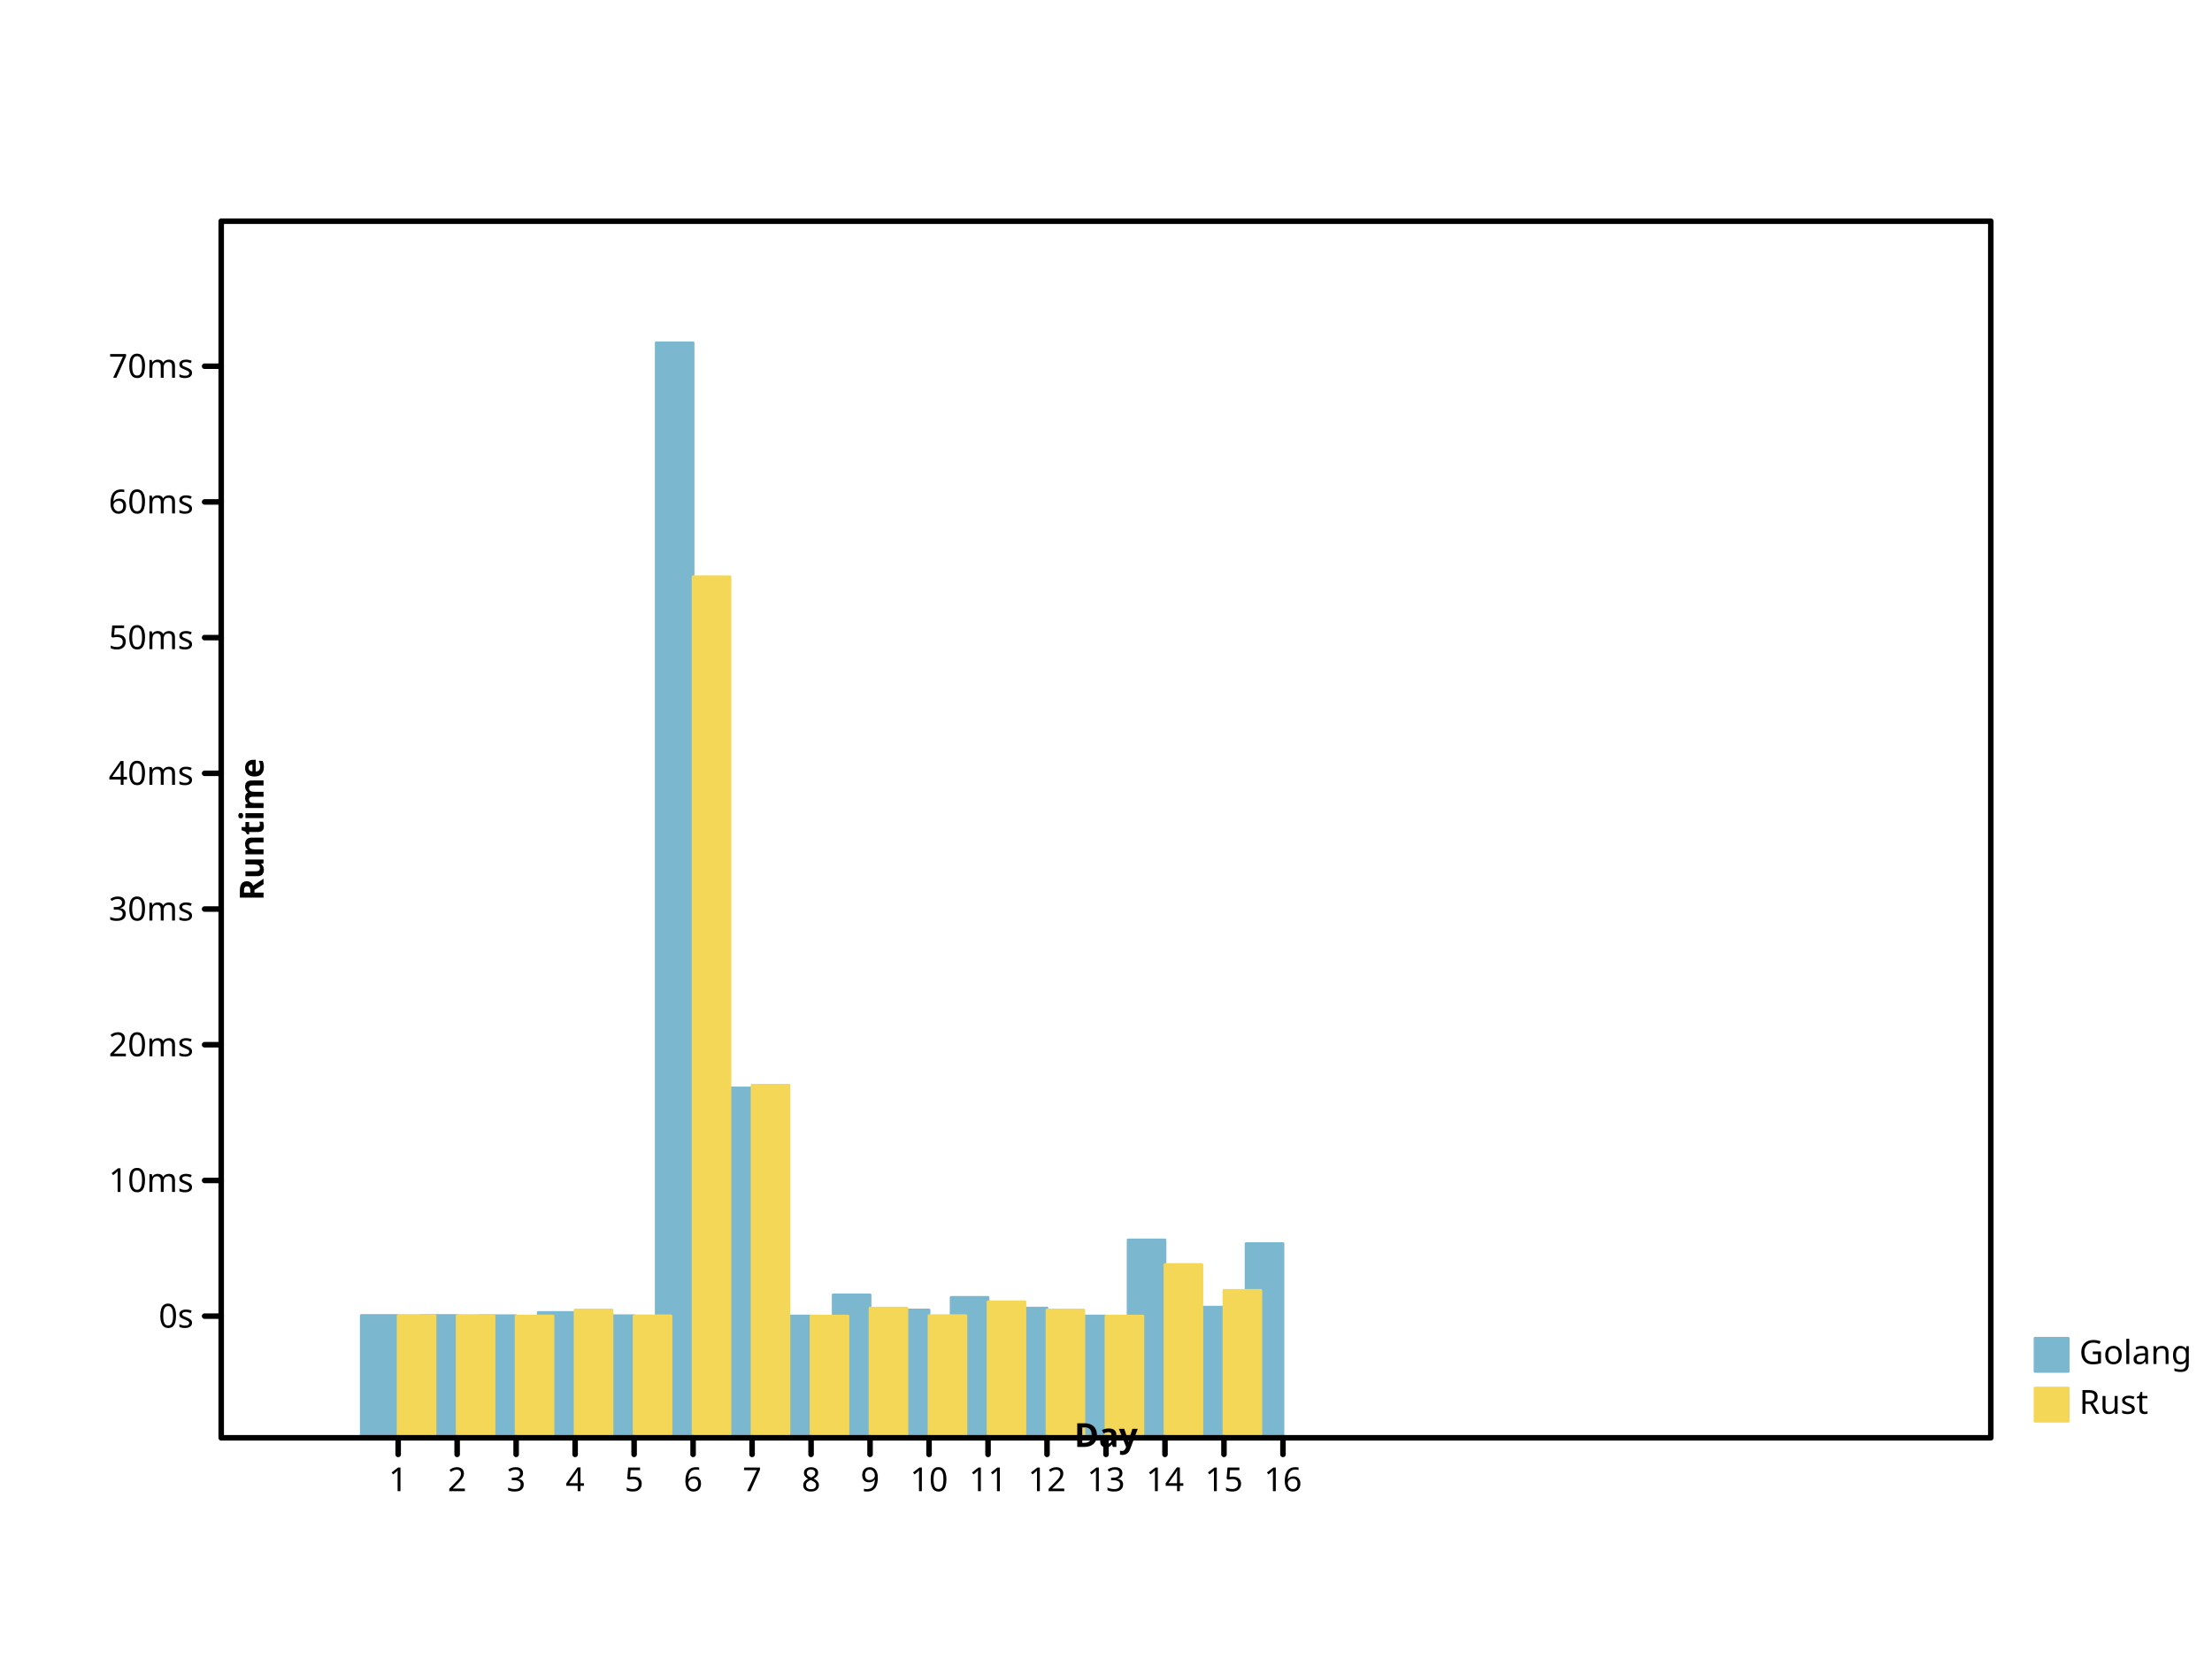
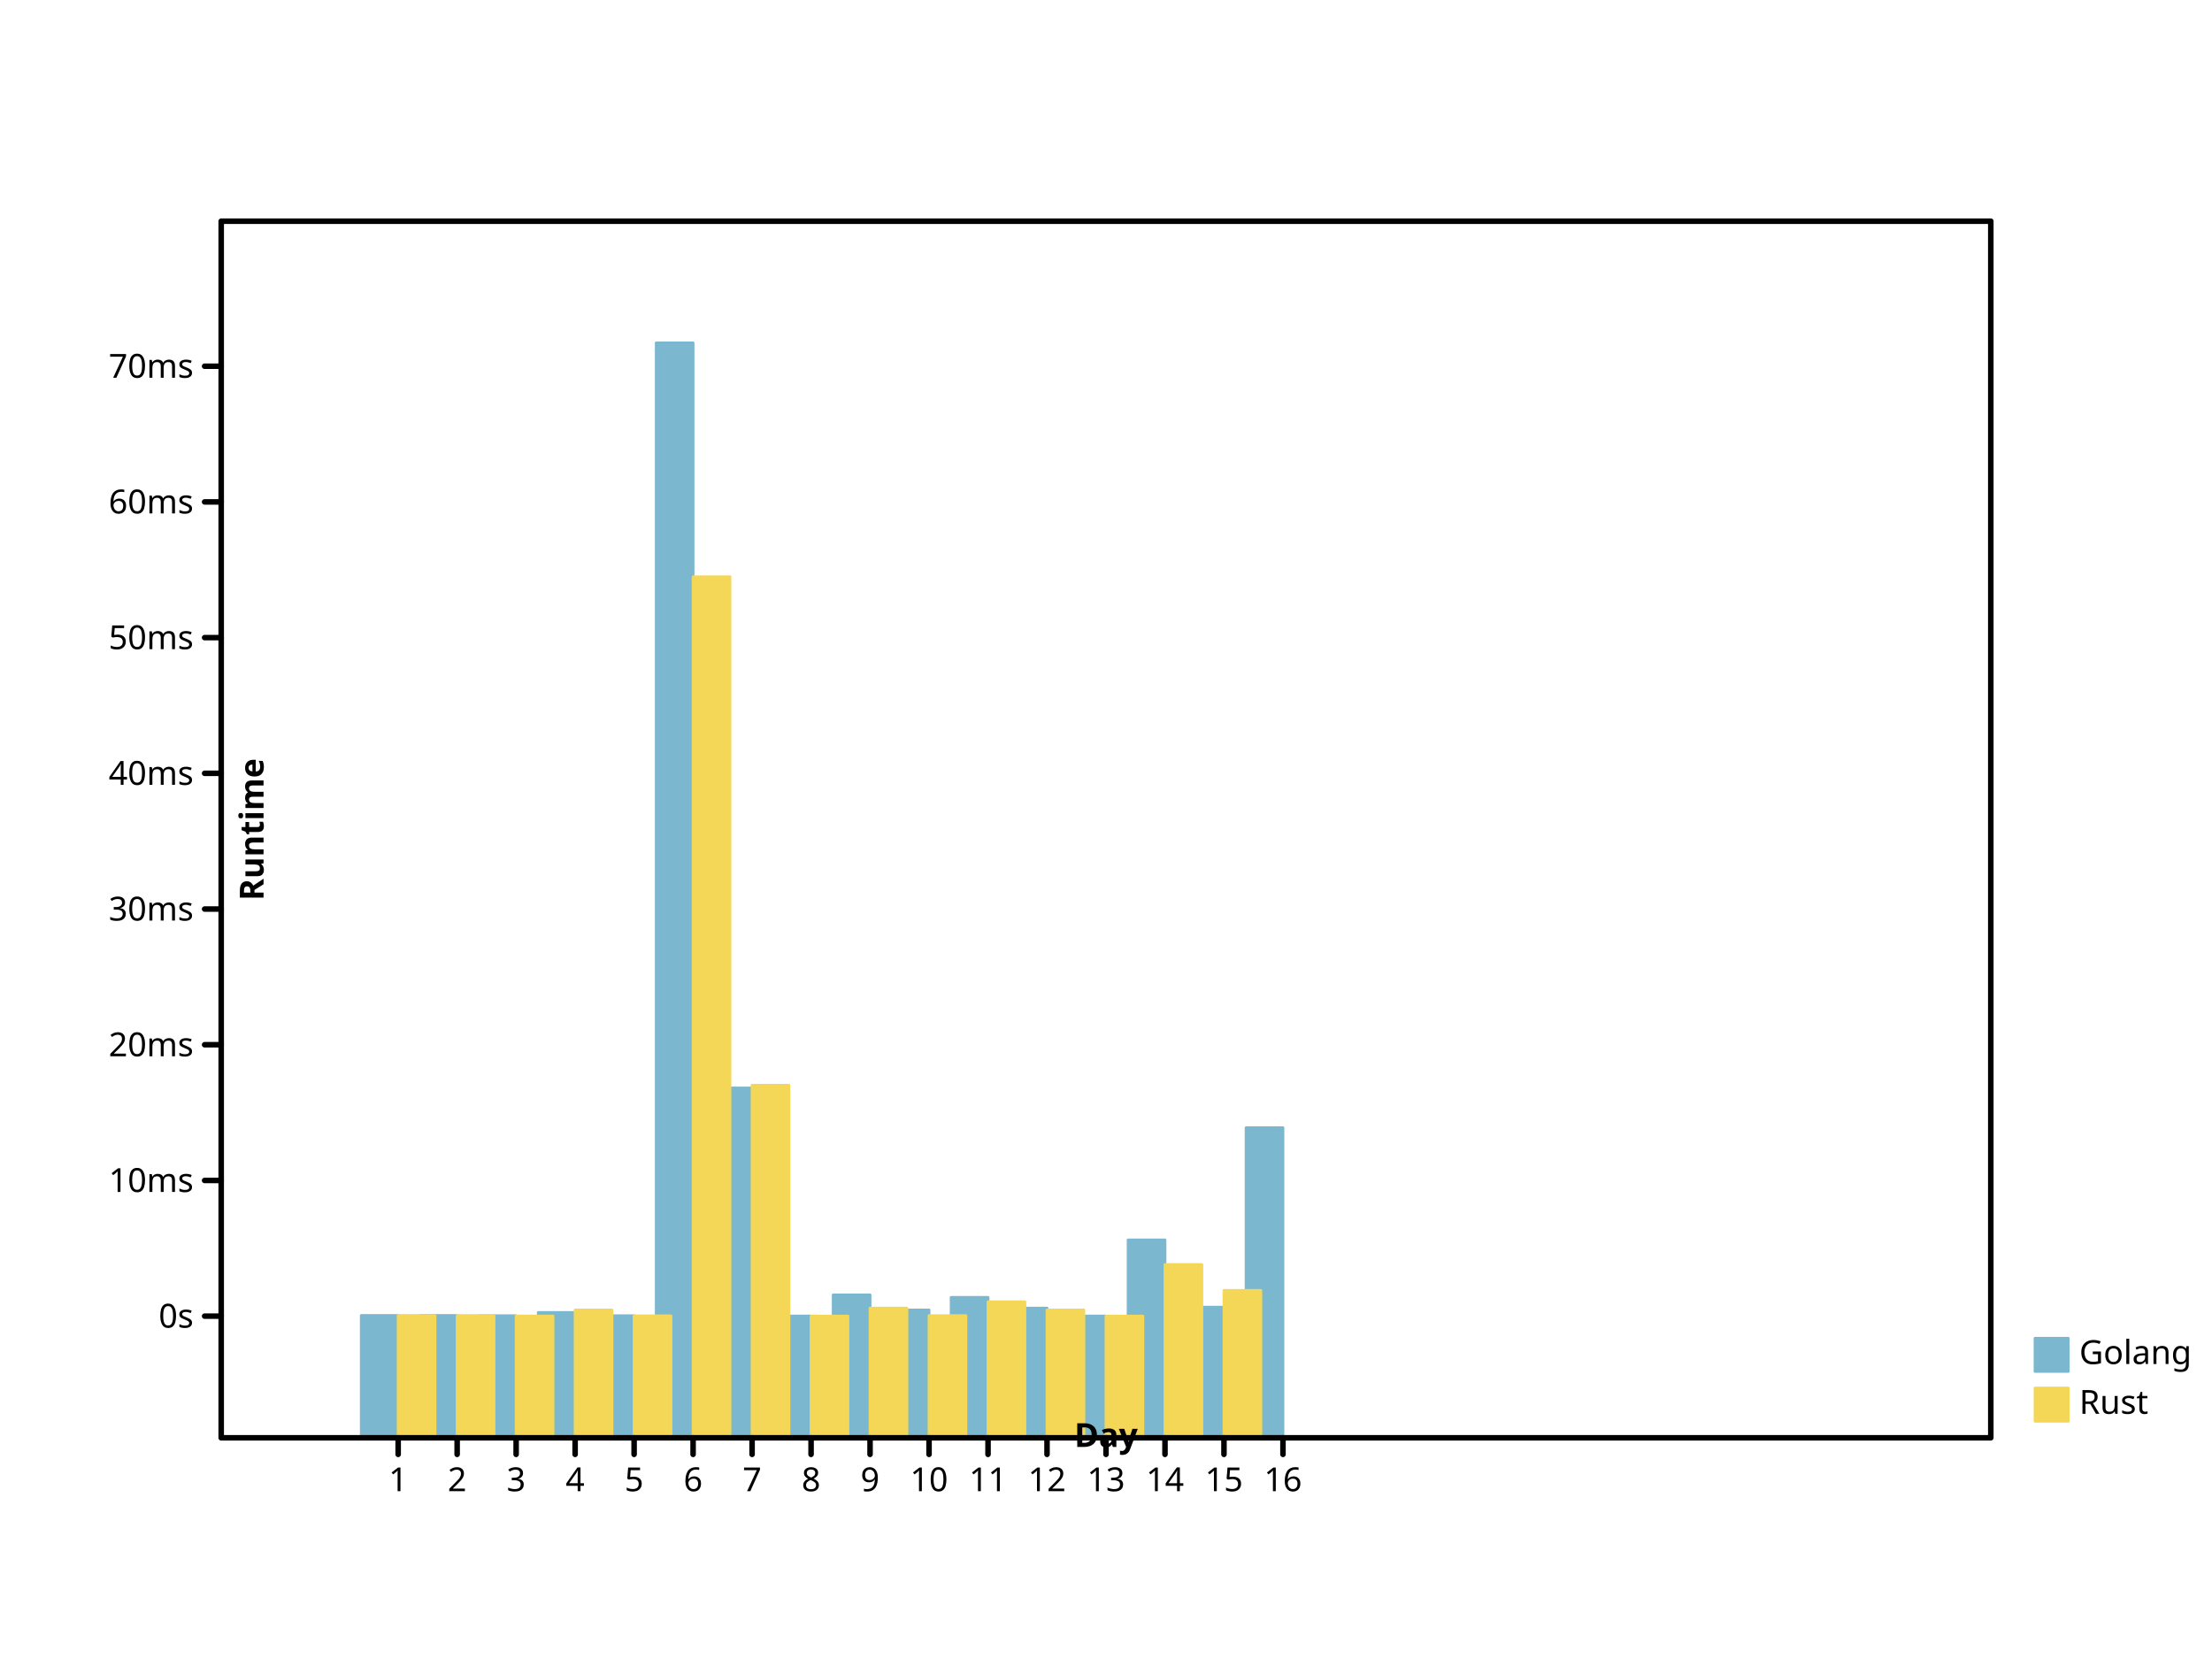
- <svg xmlns="http://www.w3.org/2000/svg" preserveAspectRatio="xMidYMid meet" width="800" height="600" viewbox="0 0 800 600">
+ <svg xmlns="http://www.w3.org/2000/svg" height="600" viewbox="0 0 800 600" preserveAspectRatio="xMidYMid meet" width="800">
  <defs>
-     <marker markerUnits="userSpaceOnUse" markerWidth="2%" markerHeight="2%" id="circle" viewBox="0 0 10 10 " refX="5" refY="5">
-       <circle fill="none" stroke="black" cx="5" cy="5" r="3" />
+     <marker id="circle" viewBox="0 0 10 10 " refX="5" refY="5" markerUnits="userSpaceOnUse" markerWidth="2%" markerHeight="2%">
+       <circle r="3" fill="none" stroke="black" cx="5" cy="5" />
    </marker>
-     <marker markerUnits="userSpaceOnUse" markerWidth="2%" markerHeight="2%" id="filled-circle" viewBox="0 0 10 10 " refX="5" refY="5">
+     <marker viewBox="0 0 10 10 " refX="5" refY="5" markerUnits="userSpaceOnUse" markerWidth="2%" markerHeight="2%" id="filled-circle">
      <circle r="3" fill="black" stroke="none" cx="5" cy="5" />
    </marker>
-     <marker refY="5" markerUnits="userSpaceOnUse" markerWidth="2%" markerHeight="2%" id="square" viewBox="0 0 10 10 " refX="5">
-       <rect x="2" y="2" width="6" height="6" fill="none" stroke="black" />
+     <marker markerHeight="2%" id="square" viewBox="0 0 10 10 " refX="5" refY="5" markerUnits="userSpaceOnUse" markerWidth="2%">
+       <rect fill="none" stroke="black" x="2" y="2" width="6" height="6" />
    </marker>
-     <marker refY="5" markerUnits="userSpaceOnUse" markerWidth="2%" markerHeight="2%" id="filled-square" viewBox="0 0 10 10 " refX="5">
-       <rect width="6" height="6" fill="black" stroke="none" x="2" y="2" />
+     <marker id="filled-square" viewBox="0 0 10 10 " refX="5" refY="5" markerUnits="userSpaceOnUse" markerWidth="2%" markerHeight="2%">
+       <rect x="2" y="2" width="6" height="6" fill="black" stroke="none" />
    </marker>
  </defs>
-   <g stroke-width="1px" stroke-linecap="round" stroke-linejoin="round" transform="translate(80 520 )scale(1 -1 )" fill="hsl(198, 47%, 65%)" stroke="hsl(198, 47%, 65%)">
-     <rect vector-effect="non-scaling-stroke" x="5.066667e+01" y="0" width="1.333333e+01" height="4.423525e+01" />
-     <rect x="7.200000e+01" y="0" width="1.333333e+01" height="4.423326e+01" vector-effect="non-scaling-stroke" />
-     <rect x="9.333333e+01" y="0" width="1.333333e+01" height="4.414482e+01" vector-effect="non-scaling-stroke" />
-     <rect y="0" width="1.333333e+01" height="4.533401e+01" vector-effect="non-scaling-stroke" x="1.146667e+02" />
-     <rect width="1.333333e+01" height="4.414970e+01" vector-effect="non-scaling-stroke" x="136" y="0" />
-     <rect x="1.573333e+02" y="0" width="1.333333e+01" height="396" vector-effect="non-scaling-stroke" />
-     <rect x="1.786667e+02" y="0" width="1.333333e+01" height="1.265206e+02" vector-effect="non-scaling-stroke" />
+   <g stroke="hsl(198, 47%, 65%)" stroke-width="1px" stroke-linecap="round" stroke-linejoin="round" transform="translate(80 520 )scale(1 -1 )" fill="hsl(198, 47%, 65%)">
+     <rect x="5.066667e+01" y="0" width="1.333333e+01" height="4.423525e+01" vector-effect="non-scaling-stroke" />
+     <rect width="1.333333e+01" height="4.423326e+01" vector-effect="non-scaling-stroke" x="7.200000e+01" y="0" />
+     <rect y="0" width="1.333333e+01" height="4.414482e+01" vector-effect="non-scaling-stroke" x="9.333333e+01" />
+     <rect x="1.146667e+02" y="0" width="1.333333e+01" height="4.533401e+01" vector-effect="non-scaling-stroke" />
+     <rect vector-effect="non-scaling-stroke" x="136" y="0" width="1.333333e+01" height="4.414970e+01" />
+     <rect vector-effect="non-scaling-stroke" x="1.573333e+02" y="0" width="1.333333e+01" height="396" />
+     <rect vector-effect="non-scaling-stroke" x="1.786667e+02" y="0" width="1.333333e+01" height="1.265206e+02" />
    <rect vector-effect="non-scaling-stroke" x="2.000000e+02" y="0" width="1.333333e+01" height="4.403414e+01" />
-     <rect y="0" width="1.333333e+01" height="5.167989e+01" vector-effect="non-scaling-stroke" x="2.213333e+02" />
-     <rect height="4.622438e+01" vector-effect="non-scaling-stroke" x="2.426667e+02" y="0" width="1.333333e+01" />
-     <rect y="0" width="1.333333e+01" height="5.078807e+01" vector-effect="non-scaling-stroke" x="264" />
+     <rect vector-effect="non-scaling-stroke" x="2.213333e+02" y="0" width="1.333333e+01" height="5.167989e+01" />
+     <rect x="2.426667e+02" y="0" width="1.333333e+01" height="4.622438e+01" vector-effect="non-scaling-stroke" />
+     <rect vector-effect="non-scaling-stroke" x="264" y="0" width="1.333333e+01" height="5.078807e+01" />
    <rect vector-effect="non-scaling-stroke" x="2.853333e+02" y="0" width="1.333333e+01" height="4.690133e+01" />
-     <rect y="0" width="1.333333e+01" height="4.403436e+01" vector-effect="non-scaling-stroke" x="3.066667e+02" />
-     <rect x="3.280000e+02" y="0" width="1.333333e+01" height="7.156957e+01" vector-effect="non-scaling-stroke" />
-     <rect vector-effect="non-scaling-stroke" x="3.493333e+02" y="0" width="1.333333e+01" height="4.723968e+01" />
-     <rect vector-effect="non-scaling-stroke" x="3.706667e+02" y="0" width="1.333333e+01" height="7.022649e+01" />
+     <rect x="3.066667e+02" y="0" width="1.333333e+01" height="4.403436e+01" vector-effect="non-scaling-stroke" />
+     <rect width="1.333333e+01" height="7.156957e+01" vector-effect="non-scaling-stroke" x="3.280000e+02" y="0" />
+     <rect height="4.723968e+01" vector-effect="non-scaling-stroke" x="3.493333e+02" y="0" width="1.333333e+01" />
+     <rect vector-effect="non-scaling-stroke" x="3.706667e+02" y="0" width="1.333333e+01" height="1.121467e+02" />
  </g>
-   <g stroke="hsl(49, 88%, 65%)" stroke-width="1px" stroke-linecap="round" stroke-linejoin="round" transform="translate(80 520 )scale(1 -1 )" fill="hsl(49, 88%, 65%)">
-     <rect vector-effect="non-scaling-stroke" x="64" y="0" width="1.333333e+01" height="4.422948e+01" />
-     <rect y="0" width="1.333333e+01" height="4.421116e+01" vector-effect="non-scaling-stroke" x="8.533333e+01" />
-     <rect width="1.333333e+01" height="4.404346e+01" vector-effect="non-scaling-stroke" x="1.066667e+02" y="0" />
-     <rect vector-effect="non-scaling-stroke" x="1.280000e+02" y="0" width="1.333333e+01" height="4.622662e+01" />
-     <rect vector-effect="non-scaling-stroke" x="1.493333e+02" y="0" width="1.333333e+01" height="4.410670e+01" />
-     <rect vector-effect="non-scaling-stroke" x="1.706667e+02" y="0" width="1.333333e+01" height="3.114004e+02" />
+   <g stroke-linejoin="round" transform="translate(80 520 )scale(1 -1 )" fill="hsl(49, 88%, 65%)" stroke="hsl(49, 88%, 65%)" stroke-width="1px" stroke-linecap="round">
+     <rect height="4.422948e+01" vector-effect="non-scaling-stroke" x="64" y="0" width="1.333333e+01" />
+     <rect vector-effect="non-scaling-stroke" x="8.533333e+01" y="0" width="1.333333e+01" height="4.421116e+01" />
+     <rect height="4.404346e+01" vector-effect="non-scaling-stroke" x="1.066667e+02" y="0" width="1.333333e+01" />
+     <rect height="4.622662e+01" vector-effect="non-scaling-stroke" x="1.280000e+02" y="0" width="1.333333e+01" />
+     <rect width="1.333333e+01" height="4.410670e+01" vector-effect="non-scaling-stroke" x="1.493333e+02" y="0" />
+     <rect width="1.333333e+01" height="3.114004e+02" vector-effect="non-scaling-stroke" x="1.706667e+02" y="0" />
    <rect width="1.333333e+01" height="1.275011e+02" vector-effect="non-scaling-stroke" x="192" y="0" />
-     <rect vector-effect="non-scaling-stroke" x="2.133333e+02" y="0" width="1.333333e+01" height="4.401625e+01" />
-     <rect height="4.690768e+01" vector-effect="non-scaling-stroke" x="2.346667e+02" y="0" width="1.333333e+01" />
-     <rect height="4.418291e+01" vector-effect="non-scaling-stroke" x="256" y="0" width="1.333333e+01" />
-     <rect height="4.918509e+01" vector-effect="non-scaling-stroke" x="2.773333e+02" y="0" width="1.333333e+01" />
-     <rect width="1.333333e+01" height="4.621178e+01" vector-effect="non-scaling-stroke" x="2.986667e+02" y="0" />
-     <rect width="1.333333e+01" height="4.402768e+01" vector-effect="non-scaling-stroke" x="320" y="0" />
-     <rect width="1.333333e+01" height="6.266067e+01" vector-effect="non-scaling-stroke" x="3.413333e+02" y="0" />
-     <rect y="0" width="1.333333e+01" height="5.329766e+01" vector-effect="non-scaling-stroke" x="3.626667e+02" />
+     <rect width="1.333333e+01" height="4.401625e+01" vector-effect="non-scaling-stroke" x="2.133333e+02" y="0" />
+     <rect vector-effect="non-scaling-stroke" x="2.346667e+02" y="0" width="1.333333e+01" height="4.690768e+01" />
+     <rect y="0" width="1.333333e+01" height="4.418291e+01" vector-effect="non-scaling-stroke" x="256" />
+     <rect y="0" width="1.333333e+01" height="4.918509e+01" vector-effect="non-scaling-stroke" x="2.773333e+02" />
+     <rect height="4.621178e+01" vector-effect="non-scaling-stroke" x="2.986667e+02" y="0" width="1.333333e+01" />
+     <rect vector-effect="non-scaling-stroke" x="320" y="0" width="1.333333e+01" height="4.402768e+01" />
+     <rect vector-effect="non-scaling-stroke" x="3.413333e+02" y="0" width="1.333333e+01" height="6.266067e+01" />
+     <rect height="5.329766e+01" vector-effect="non-scaling-stroke" x="3.626667e+02" y="0" width="1.333333e+01" />
  </g>
-   <g font-style="normal" stroke-linecap="round" stroke-linejoin="round" fill="hsl(198, 47%, 65%)" font-size="12px" font-family="sans-serif" font-weight="normal" text-anchor="start" dominant-baseline="hanging" stroke="hsl(198, 47%, 65%)" stroke-width="1px">
-     <rect height="12" vector-effect="non-scaling-stroke" x="736" y="484" width="12" />
+   <g stroke-linecap="round" stroke-linejoin="round" dominant-baseline="hanging" font-size="12px" font-weight="normal" font-family="sans-serif" font-style="normal" fill="hsl(198, 47%, 65%)" stroke-width="1px" text-anchor="start" stroke="hsl(198, 47%, 65%)">
+     <rect vector-effect="non-scaling-stroke" x="736" y="484" width="12" height="12" />
    <g stroke="black" fill="black">
-       <text x="752" y="484" dominant-baseline="hanging" stroke="none" vector-effect="non-scaling-stroke">Golang</text>
+       <text y="484" dominant-baseline="hanging" stroke="none" vector-effect="non-scaling-stroke" x="752">Golang</text>
    </g>
-     <g font-style="normal" stroke-linejoin="round" font-weight="normal" text-anchor="start" fill="hsl(49, 88%, 65%)" font-family="sans-serif" stroke-width="1px" stroke-linecap="round" dominant-baseline="hanging" stroke="hsl(49, 88%, 65%)" font-size="12px">
+     <g font-size="12px" text-anchor="start" dominant-baseline="hanging" stroke="hsl(49, 88%, 65%)" font-family="sans-serif" font-weight="normal" stroke-width="1px" stroke-linecap="round" stroke-linejoin="round" font-style="normal" fill="hsl(49, 88%, 65%)">
      <rect vector-effect="non-scaling-stroke" x="736" y="502" width="12" height="12" />
-       <g fill="black" stroke="black">
-         <text y="502" dominant-baseline="hanging" stroke="none" vector-effect="non-scaling-stroke" x="752">Rust</text>
-         <g dominant-baseline="hanging" fill="none" text-anchor="start" stroke-linejoin="round" stroke-width="2px" stroke-linecap="round" font-size="12px" font-weight="normal" font-style="normal" font-family="sans-serif">
-           <rect vector-effect="non-scaling-stroke" x="80" y="80" width="640" height="440" />
+       <g stroke="black" fill="black">
+         <text x="752" y="502" dominant-baseline="hanging" stroke="none" vector-effect="non-scaling-stroke">Rust</text>
+         <g stroke-width="2px" font-family="sans-serif" font-style="normal" dominant-baseline="hanging" stroke-linecap="round" text-anchor="start" font-size="12px" fill="none" font-weight="normal" stroke-linejoin="round">
+           <rect width="640" height="440" vector-effect="non-scaling-stroke" x="80" y="80" />
        </g>
-         <g fill="none" stroke="black" font-size="12px" dominant-baseline="hanging" stroke-linejoin="round" stroke-linecap="round" font-family="sans-serif" font-style="normal" transform="translate(80 520 )scale(1 -1 )" font-weight="normal" text-anchor="start" stroke-width="2px">
+         <g dominant-baseline="hanging" stroke="black" stroke-linejoin="round" font-style="normal" stroke-width="2px" font-weight="normal" transform="translate(80 520 )scale(1 -1 )" fill="none" stroke-linecap="round" font-family="sans-serif" font-size="12px" text-anchor="start">
          <path d="M64,0 L64,-6 M8.533333e+01,0 L8.533333e+01,-6 M1.066667e+02,0 L1.066667e+02,-6 M128,0 L128,-6 M1.493333e+02,0 L1.493333e+02,-6 M1.706667e+02,0 L1.706667e+02,-6 M192,0 L192,-6 M2.133333e+02,0 L2.133333e+02,-6 M2.346667e+02,0 L2.346667e+02,-6 M256,0 L256,-6 M2.773333e+02,0 L2.773333e+02,-6 M2.986667e+02,0 L2.986667e+02,-6 M320,0 L320,-6 M3.413333e+02,0 L3.413333e+02,-6 M3.626667e+02,0 L3.626667e+02,-6 M384,0 L384,-6 " vector-effect="non-scaling-stroke" />
        </g>
-         <g stroke-linejoin="round" font-family="sans-serif" font-style="normal" font-size="12px" dominant-baseline="hanging" fill="black" stroke-linecap="round" stroke-width="2px" stroke="black" font-weight="normal" text-anchor="middle" transform="translate(80 520 )scale(1 1 )">
-           <text x="64" y="10" dominant-baseline="hanging" stroke="none" vector-effect="non-scaling-stroke">1</text>
-           <text stroke="none" vector-effect="non-scaling-stroke" x="8.533333e+01" y="10" dominant-baseline="hanging">2</text>
-           <text dominant-baseline="hanging" stroke="none" vector-effect="non-scaling-stroke" x="1.066667e+02" y="10">3</text>
+         <g stroke-linecap="round" font-style="normal" stroke="black" stroke-linejoin="round" font-family="sans-serif" transform="translate(80 520 )scale(1 1 )" stroke-width="2px" font-size="12px" font-weight="normal" text-anchor="middle" fill="black" dominant-baseline="hanging">
+           <text y="10" dominant-baseline="hanging" stroke="none" vector-effect="non-scaling-stroke" x="64">1</text>
+           <text dominant-baseline="hanging" stroke="none" vector-effect="non-scaling-stroke" x="8.533333e+01" y="10">2</text>
+           <text stroke="none" vector-effect="non-scaling-stroke" x="1.066667e+02" y="10" dominant-baseline="hanging">3</text>
          <text stroke="none" vector-effect="non-scaling-stroke" x="128" y="10" dominant-baseline="hanging">4</text>
-           <text x="1.493333e+02" y="10" dominant-baseline="hanging" stroke="none" vector-effect="non-scaling-stroke">5</text>
-           <text y="10" dominant-baseline="hanging" stroke="none" vector-effect="non-scaling-stroke" x="1.706667e+02">6</text>
-           <text dominant-baseline="hanging" stroke="none" vector-effect="non-scaling-stroke" x="192" y="10">7</text>
-           <text stroke="none" vector-effect="non-scaling-stroke" x="2.133333e+02" y="10" dominant-baseline="hanging">8</text>
-           <text vector-effect="non-scaling-stroke" x="2.346667e+02" y="10" dominant-baseline="hanging" stroke="none">9</text>
-           <text y="10" dominant-baseline="hanging" stroke="none" vector-effect="non-scaling-stroke" x="256">10</text>
-           <text stroke="none" vector-effect="non-scaling-stroke" x="2.773333e+02" y="10" dominant-baseline="hanging">11</text>
-           <text y="10" dominant-baseline="hanging" stroke="none" vector-effect="non-scaling-stroke" x="2.986667e+02">12</text>
-           <text x="320" y="10" dominant-baseline="hanging" stroke="none" vector-effect="non-scaling-stroke">13</text>
-           <text y="10" dominant-baseline="hanging" stroke="none" vector-effect="non-scaling-stroke" x="3.413333e+02">14</text>
-           <text stroke="none" vector-effect="non-scaling-stroke" x="3.626667e+02" y="10" dominant-baseline="hanging">15</text>
-           <text y="10" dominant-baseline="hanging" stroke="none" vector-effect="non-scaling-stroke" x="384">16</text>
+           <text stroke="none" vector-effect="non-scaling-stroke" x="1.493333e+02" y="10" dominant-baseline="hanging">5</text>
+           <text x="1.706667e+02" y="10" dominant-baseline="hanging" stroke="none" vector-effect="non-scaling-stroke">6</text>
+           <text y="10" dominant-baseline="hanging" stroke="none" vector-effect="non-scaling-stroke" x="192">7</text>
+           <text vector-effect="non-scaling-stroke" x="2.133333e+02" y="10" dominant-baseline="hanging" stroke="none">8</text>
+           <text y="10" dominant-baseline="hanging" stroke="none" vector-effect="non-scaling-stroke" x="2.346667e+02">9</text>
+           <text x="256" y="10" dominant-baseline="hanging" stroke="none" vector-effect="non-scaling-stroke">10</text>
+           <text y="10" dominant-baseline="hanging" stroke="none" vector-effect="non-scaling-stroke" x="2.773333e+02">11</text>
+           <text vector-effect="non-scaling-stroke" x="2.986667e+02" y="10" dominant-baseline="hanging" stroke="none">12</text>
+           <text stroke="none" vector-effect="non-scaling-stroke" x="320" y="10" dominant-baseline="hanging">13</text>
+           <text vector-effect="non-scaling-stroke" x="3.413333e+02" y="10" dominant-baseline="hanging" stroke="none">14</text>
+           <text x="3.626667e+02" y="10" dominant-baseline="hanging" stroke="none" vector-effect="non-scaling-stroke">15</text>
+           <text x="384" y="10" dominant-baseline="hanging" stroke="none" vector-effect="non-scaling-stroke">16</text>
        </g>
-         <g font-style="normal" fill="black" dominant-baseline="baseline" stroke-linecap="round" stroke-linejoin="round" font-family="sans-serif" transform="translate(80 520 )scale(1 1 )rotate(0 0 0 )" stroke="black" font-size="12px" font-weight="bold" text-anchor="middle" stroke-width="2px">
+         <g dominant-baseline="baseline" font-style="normal" transform="translate(80 520 )scale(1 1 )rotate(0 0 0 )" fill="black" stroke-linejoin="round" font-family="sans-serif" font-weight="bold" text-anchor="middle" stroke="black" stroke-linecap="round" stroke-width="2px" font-size="12px">
          <text x="320" y="-6" dominant-baseline="baseline" stroke="none" vector-effect="non-scaling-stroke">Day</text>
        </g>
-         <g font-style="normal" font-family="sans-serif" text-anchor="middle" dominant-baseline="baseline" stroke="black" transform="translate(80 520 )scale(1 -1 )" stroke-width="2px" stroke-linecap="round" stroke-linejoin="round" fill="black" font-size="12px" font-weight="bold">
-           <path d="M0,44 L-6,44 M0,9.307912e+01 L-6,9.307912e+01 M0,1.421582e+02 L-6,1.421582e+02 M0,1.912374e+02 L-6,1.912374e+02 M0,2.403165e+02 L-6,2.403165e+02 M0,2.893956e+02 L-6,2.893956e+02 M0,3.384747e+02 L-6,3.384747e+02 M0,3.875538e+02 L-6,3.875538e+02 " vector-effect="non-scaling-stroke" />
+         <g font-weight="bold" text-anchor="middle" dominant-baseline="baseline" stroke-linejoin="round" transform="translate(80 520 )scale(1 -1 )" stroke-width="2px" font-size="12px" stroke-linecap="round" font-family="sans-serif" font-style="normal" fill="black" stroke="black">
+           <path vector-effect="non-scaling-stroke" d="M0,44 L-6,44 M0,9.307912e+01 L-6,9.307912e+01 M0,1.421582e+02 L-6,1.421582e+02 M0,1.912374e+02 L-6,1.912374e+02 M0,2.403165e+02 L-6,2.403165e+02 M0,2.893956e+02 L-6,2.893956e+02 M0,3.384747e+02 L-6,3.384747e+02 M0,3.875538e+02 L-6,3.875538e+02 " />
        </g>
-         <g font-style="normal" dominant-baseline="middle" fill="black" font-size="12px" transform="translate(80 520 )scale(1 1 )" stroke-width="2px" stroke-linejoin="round" font-family="sans-serif" text-anchor="end" stroke-linecap="round" stroke="black" font-weight="normal">
+         <g font-weight="normal" text-anchor="end" dominant-baseline="middle" font-family="sans-serif" font-style="normal" transform="translate(80 520 )scale(1 1 )" stroke-width="2px" font-size="12px" fill="black" stroke="black" stroke-linecap="round" stroke-linejoin="round">
          <text stroke="none" vector-effect="non-scaling-stroke" x="-10" y="-44" dominant-baseline="middle">0s</text>
-           <text stroke="none" vector-effect="non-scaling-stroke" x="-10" y="-9.307912e+01" dominant-baseline="middle">10ms</text>
-           <text y="-1.421582e+02" dominant-baseline="middle" stroke="none" vector-effect="non-scaling-stroke" x="-10">20ms</text>
-           <text stroke="none" vector-effect="non-scaling-stroke" x="-10" y="-1.912374e+02" dominant-baseline="middle">30ms</text>
-           <text vector-effect="non-scaling-stroke" x="-10" y="-2.403165e+02" dominant-baseline="middle" stroke="none">40ms</text>
-           <text dominant-baseline="middle" stroke="none" vector-effect="non-scaling-stroke" x="-10" y="-2.893956e+02">50ms</text>
-           <text x="-10" y="-3.384747e+02" dominant-baseline="middle" stroke="none" vector-effect="non-scaling-stroke">60ms</text>
-           <text y="-3.875538e+02" dominant-baseline="middle" stroke="none" vector-effect="non-scaling-stroke" x="-10">70ms</text>
+           <text dominant-baseline="middle" stroke="none" vector-effect="non-scaling-stroke" x="-10" y="-9.307912e+01">10ms</text>
+           <text x="-10" y="-1.421582e+02" dominant-baseline="middle" stroke="none" vector-effect="non-scaling-stroke">20ms</text>
+           <text dominant-baseline="middle" stroke="none" vector-effect="non-scaling-stroke" x="-10" y="-1.912374e+02">30ms</text>
+           <text stroke="none" vector-effect="non-scaling-stroke" x="-10" y="-2.403165e+02" dominant-baseline="middle">40ms</text>
+           <text y="-2.893956e+02" dominant-baseline="middle" stroke="none" vector-effect="non-scaling-stroke" x="-10">50ms</text>
+           <text vector-effect="non-scaling-stroke" x="-10" y="-3.384747e+02" dominant-baseline="middle" stroke="none">60ms</text>
+           <text dominant-baseline="middle" stroke="none" vector-effect="non-scaling-stroke" x="-10" y="-3.875538e+02">70ms</text>
        </g>
-         <g stroke-width="2px" stroke-linecap="round" font-weight="bold" text-anchor="middle" font-family="sans-serif" stroke="black" stroke-linejoin="round" font-style="normal" transform="translate(80 520 )scale(1 1 )rotate(-90 0 0 )" font-size="12px" dominant-baseline="hanging" fill="black">
-           <text vector-effect="non-scaling-stroke" x="220" y="6" dominant-baseline="hanging" stroke="none">Runtime</text>
+         <g dominant-baseline="hanging" font-style="normal" transform="translate(80 520 )scale(1 1 )rotate(-90 0 0 )" font-family="sans-serif" font-weight="bold" text-anchor="middle" font-size="12px" fill="black" stroke="black" stroke-linecap="round" stroke-linejoin="round" stroke-width="2px">
+           <text y="6" dominant-baseline="hanging" stroke="none" vector-effect="non-scaling-stroke" x="220">Runtime</text>
        </g>
      </g>
    </g>
  </g>
</svg>
